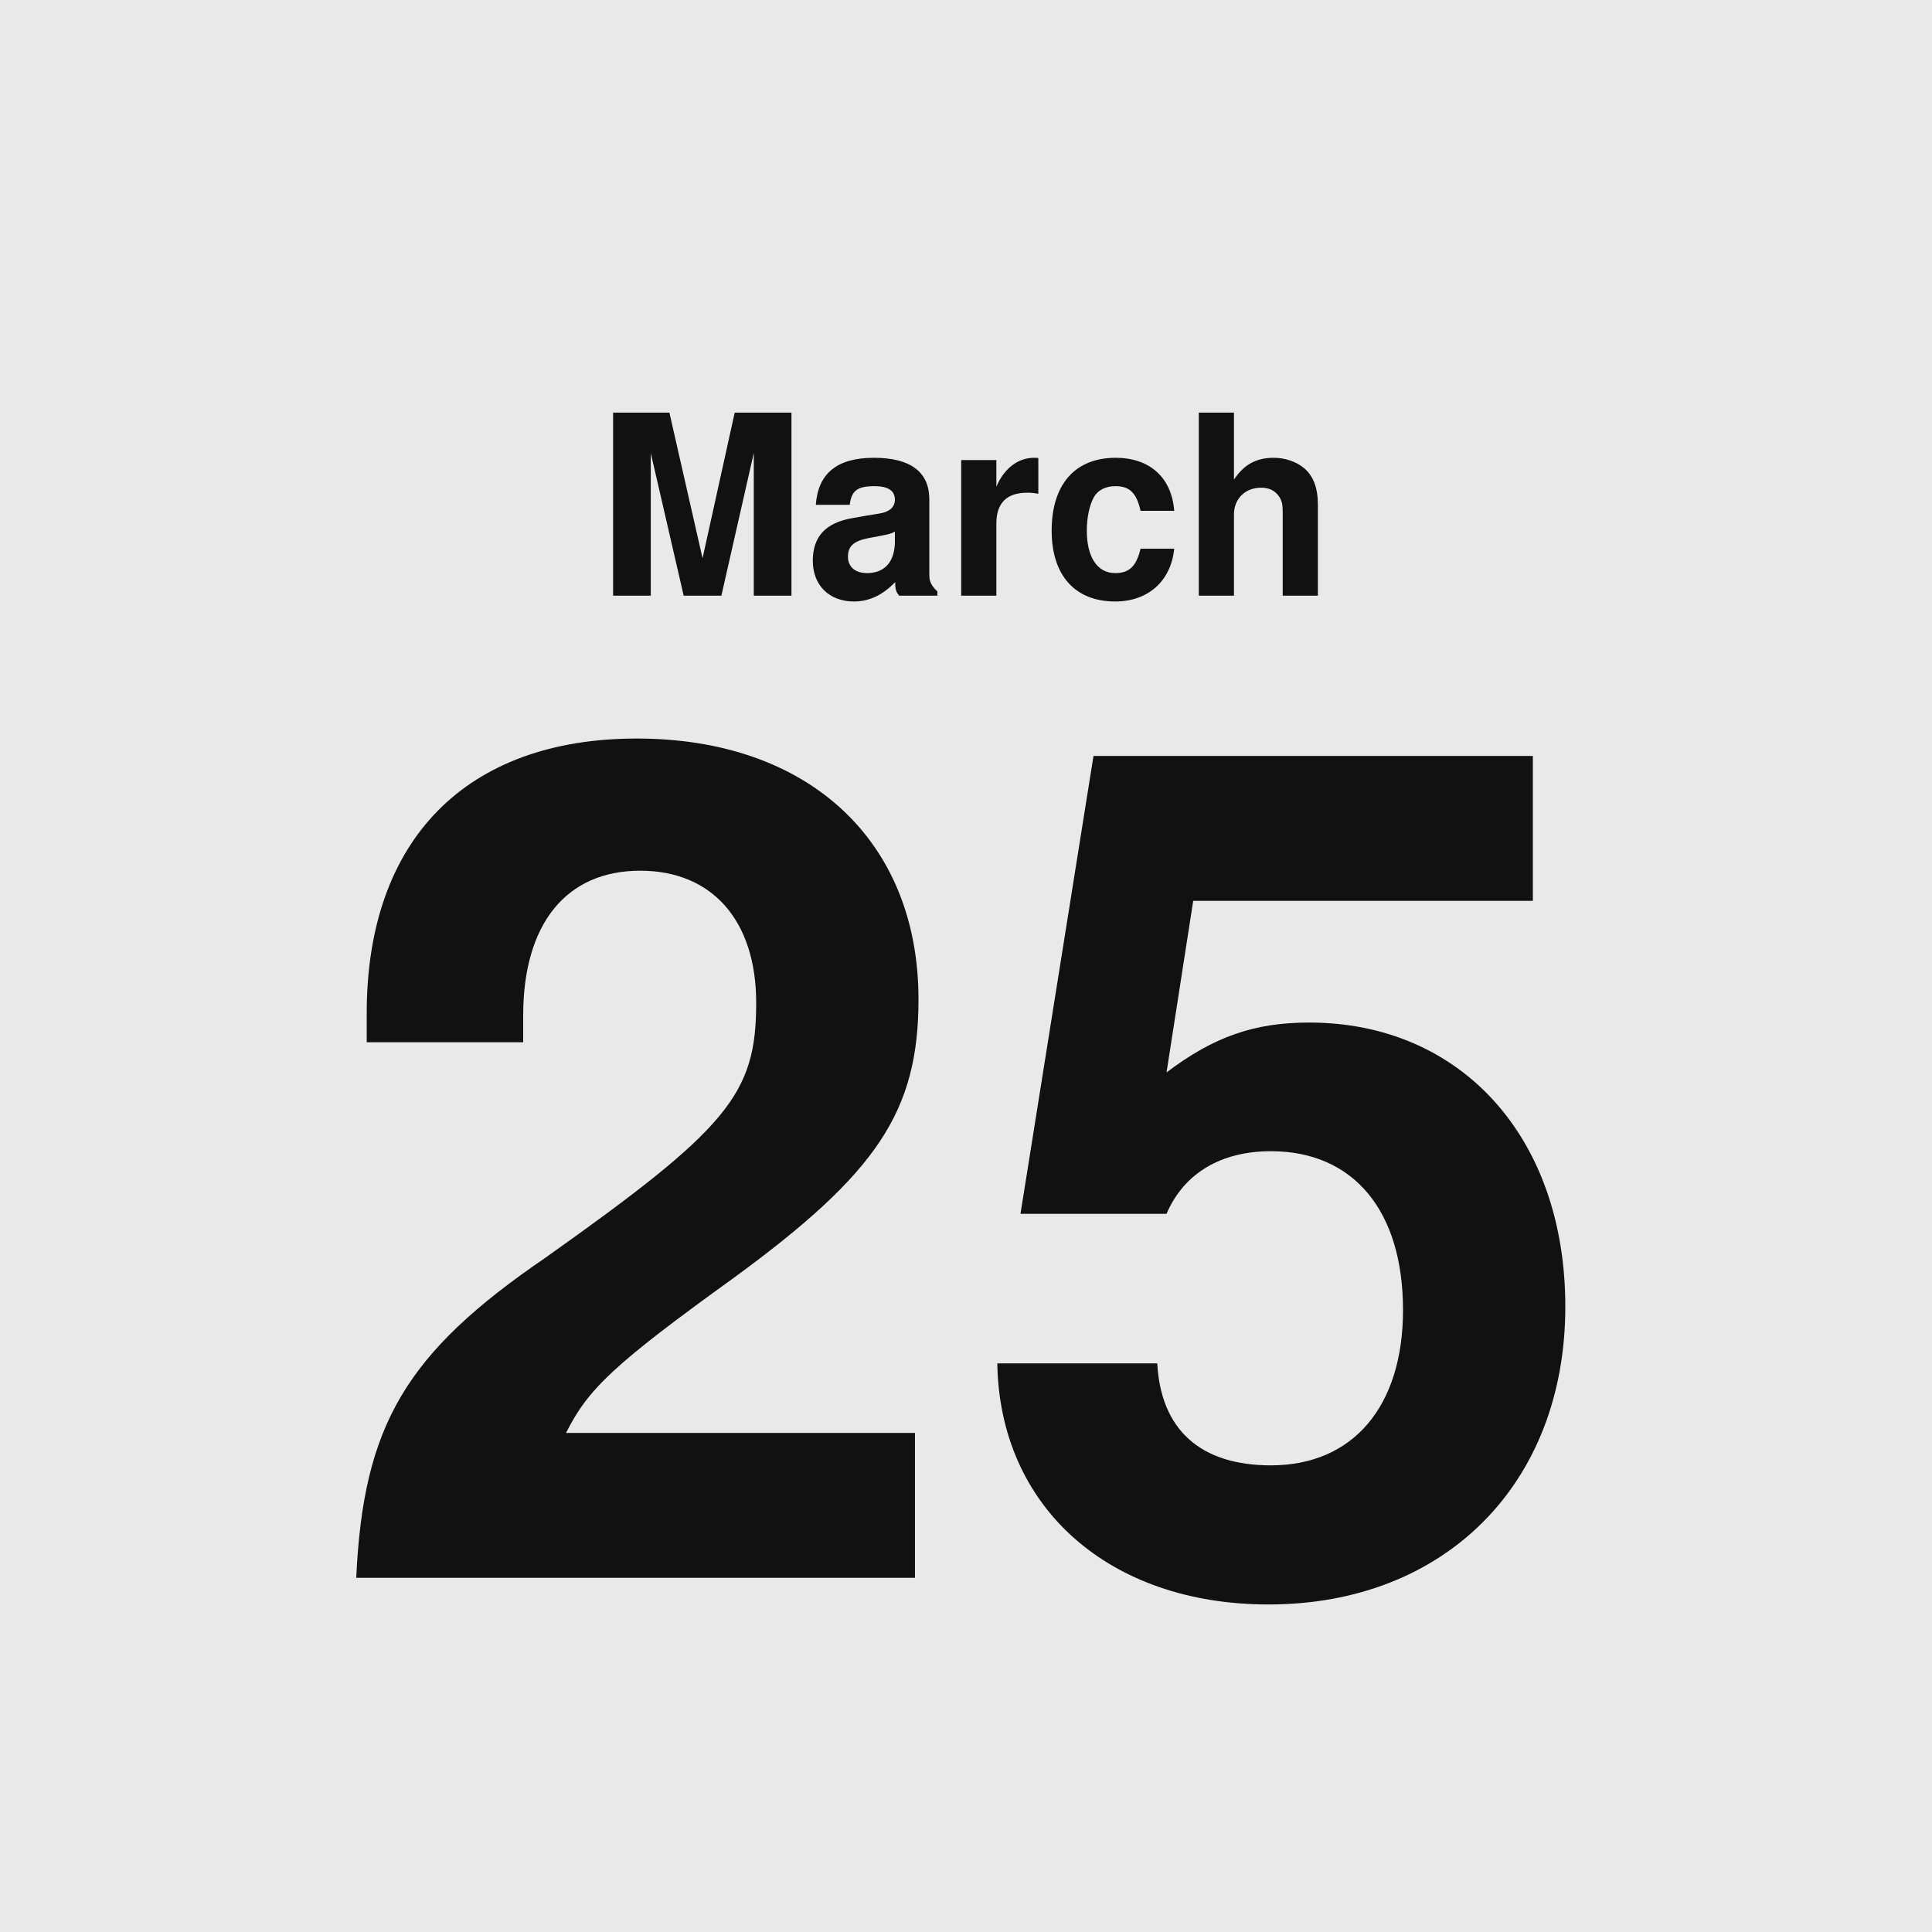
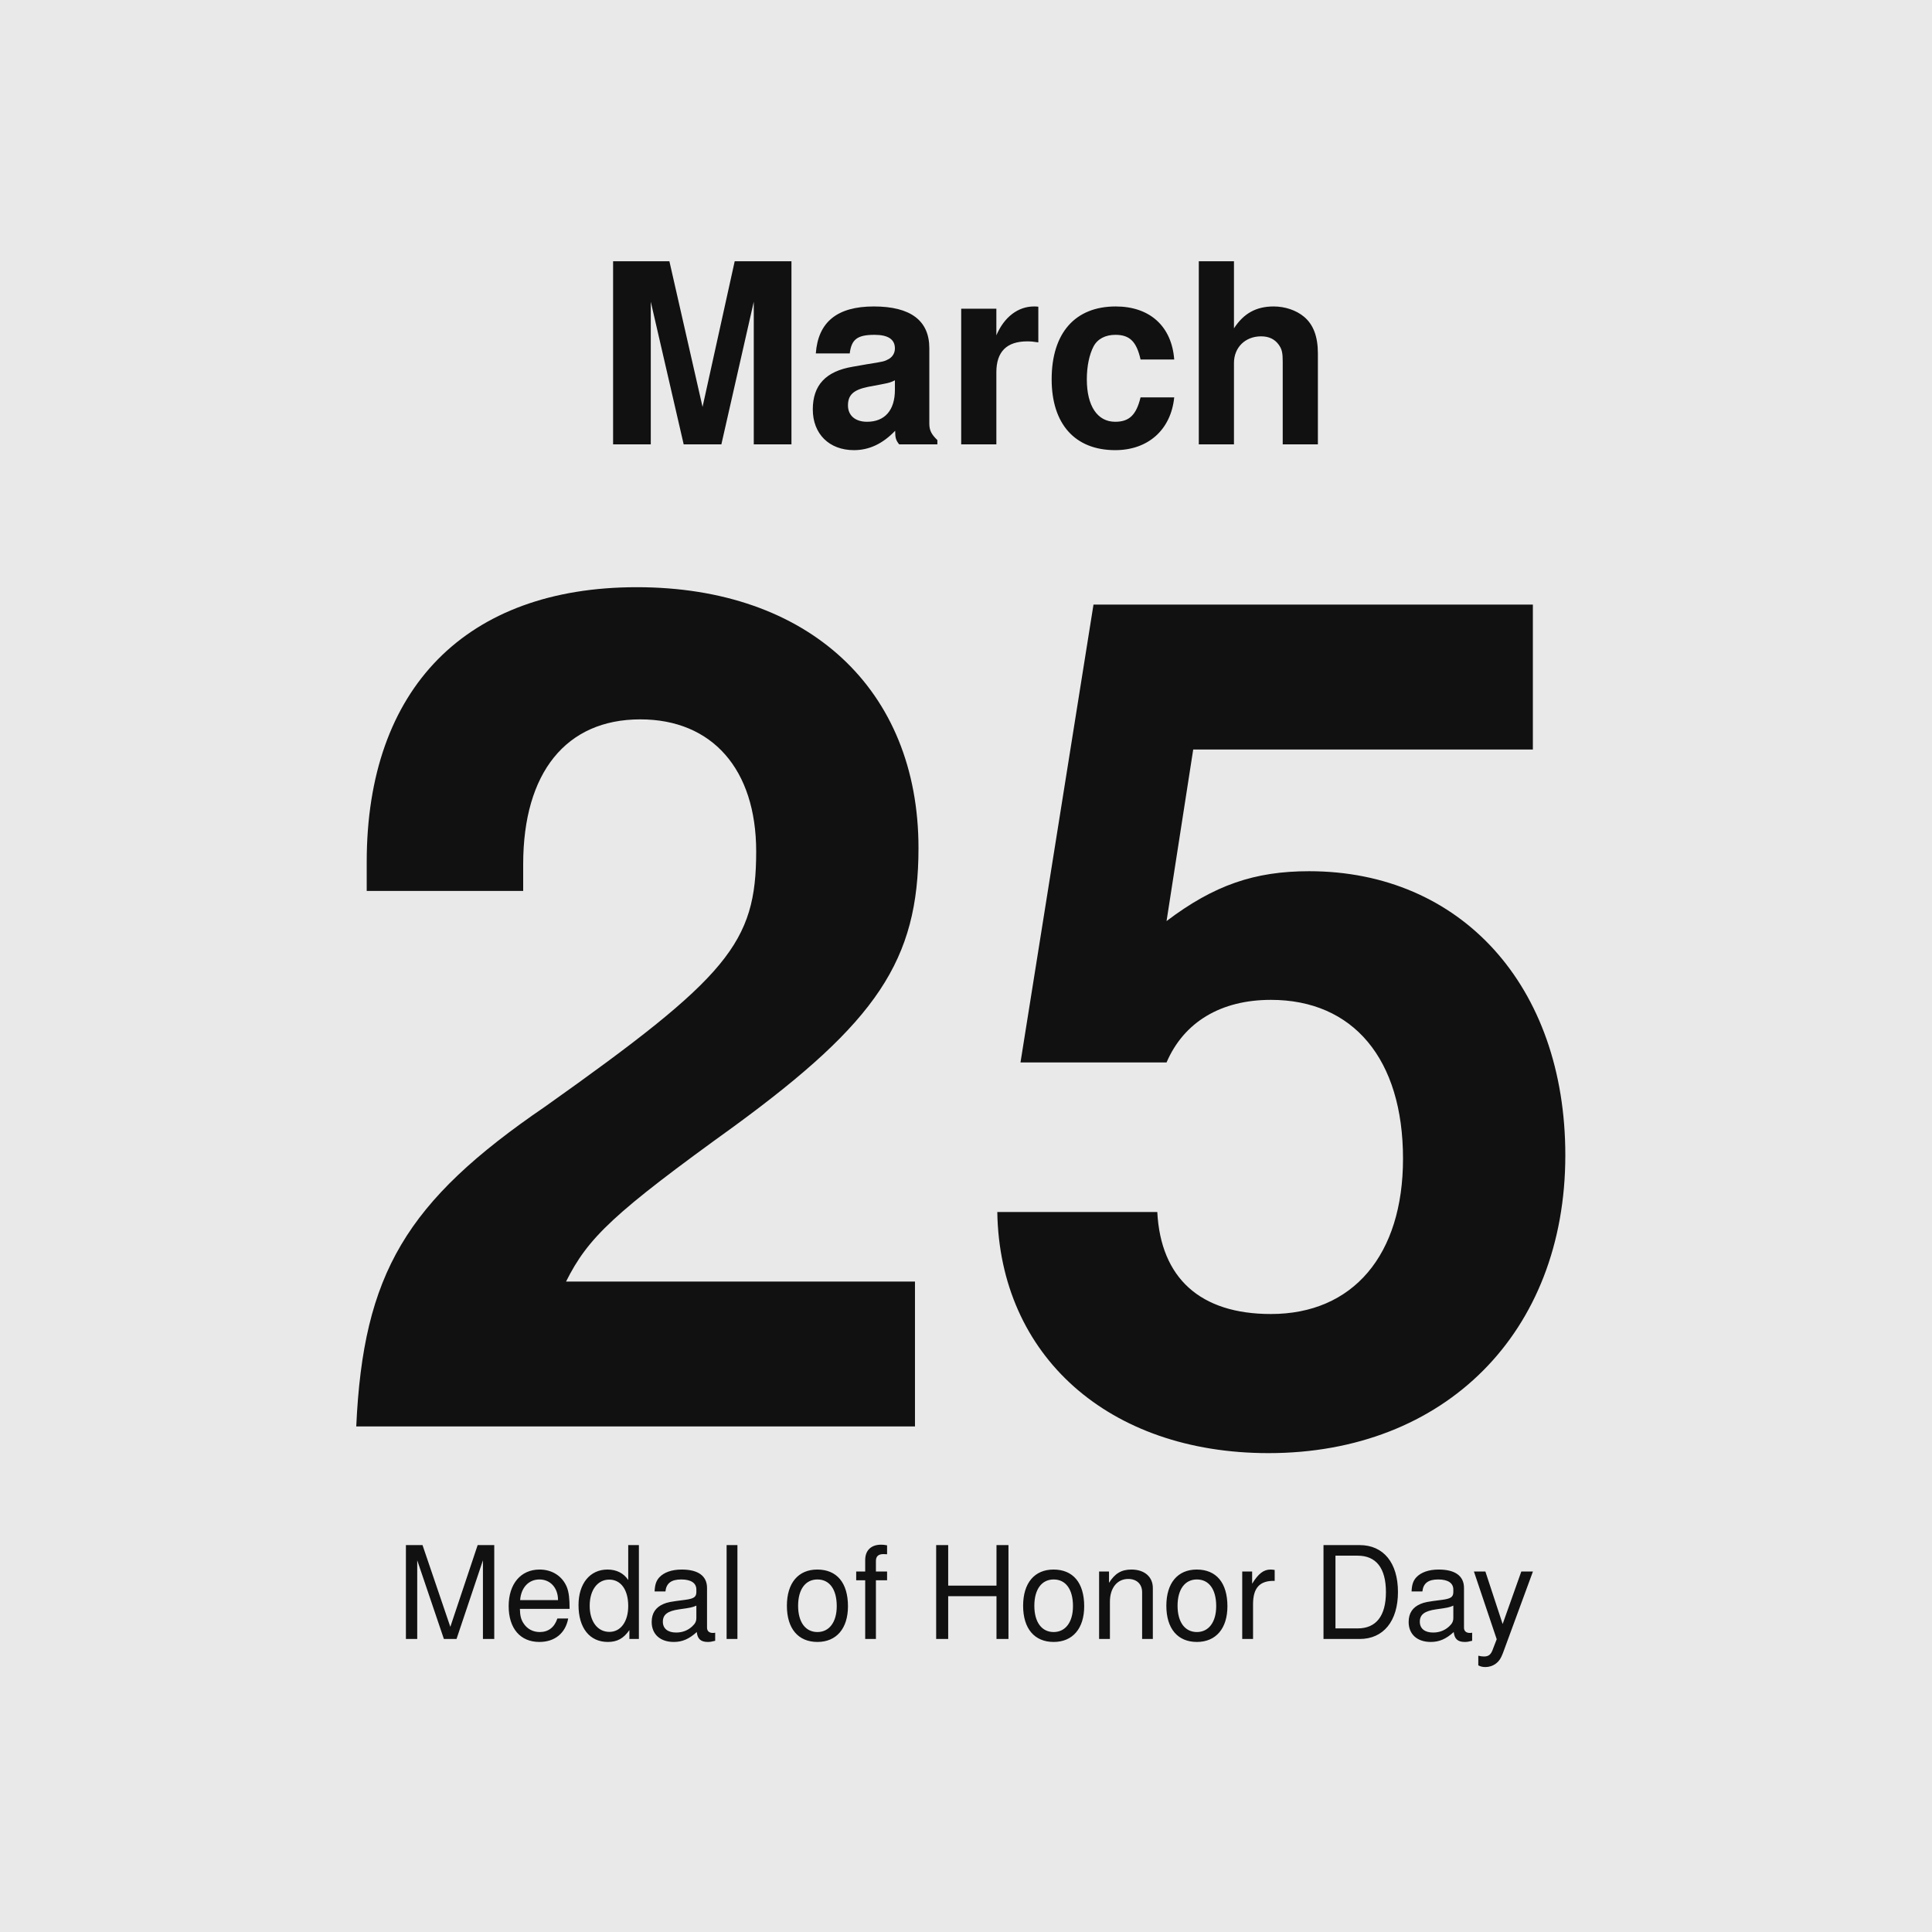
<svg xmlns="http://www.w3.org/2000/svg" width="600" height="600" viewBox="0 0 600 600">
  <rect width="600" height="600" fill="#e9e9e9" />
-   <text x="300" y="185" text-anchor="middle" font-family="Helvetica,Arial,'DejaVu Sans',Verdana,sans-serif" font-size="78" font-weight="bold" fill="#111111">March</text>
-   <text x="300" y="490" text-anchor="middle" font-family="Helvetica,Arial,'DejaVu Sans',Verdana,sans-serif" font-size="360" font-weight="bold" fill="#111111">25</text>
+   <text x="300" y="138" text-anchor="middle" font-family="Helvetica,Arial,'DejaVu Sans',Verdana,sans-serif" font-size="78" font-weight="bold" fill="#111111">March</text>
+   <text x="300" y="443" text-anchor="middle" font-family="Helvetica,Arial,'DejaVu Sans',Verdana,sans-serif" font-size="360" font-weight="bold" fill="#111111">25</text>
+   <text x="300" y="509" text-anchor="middle" font-family="Helvetica,Arial,'DejaVu Sans',Verdana,sans-serif" font-size="40" fill="#111111">Medal of Honor Day</text>
</svg>
